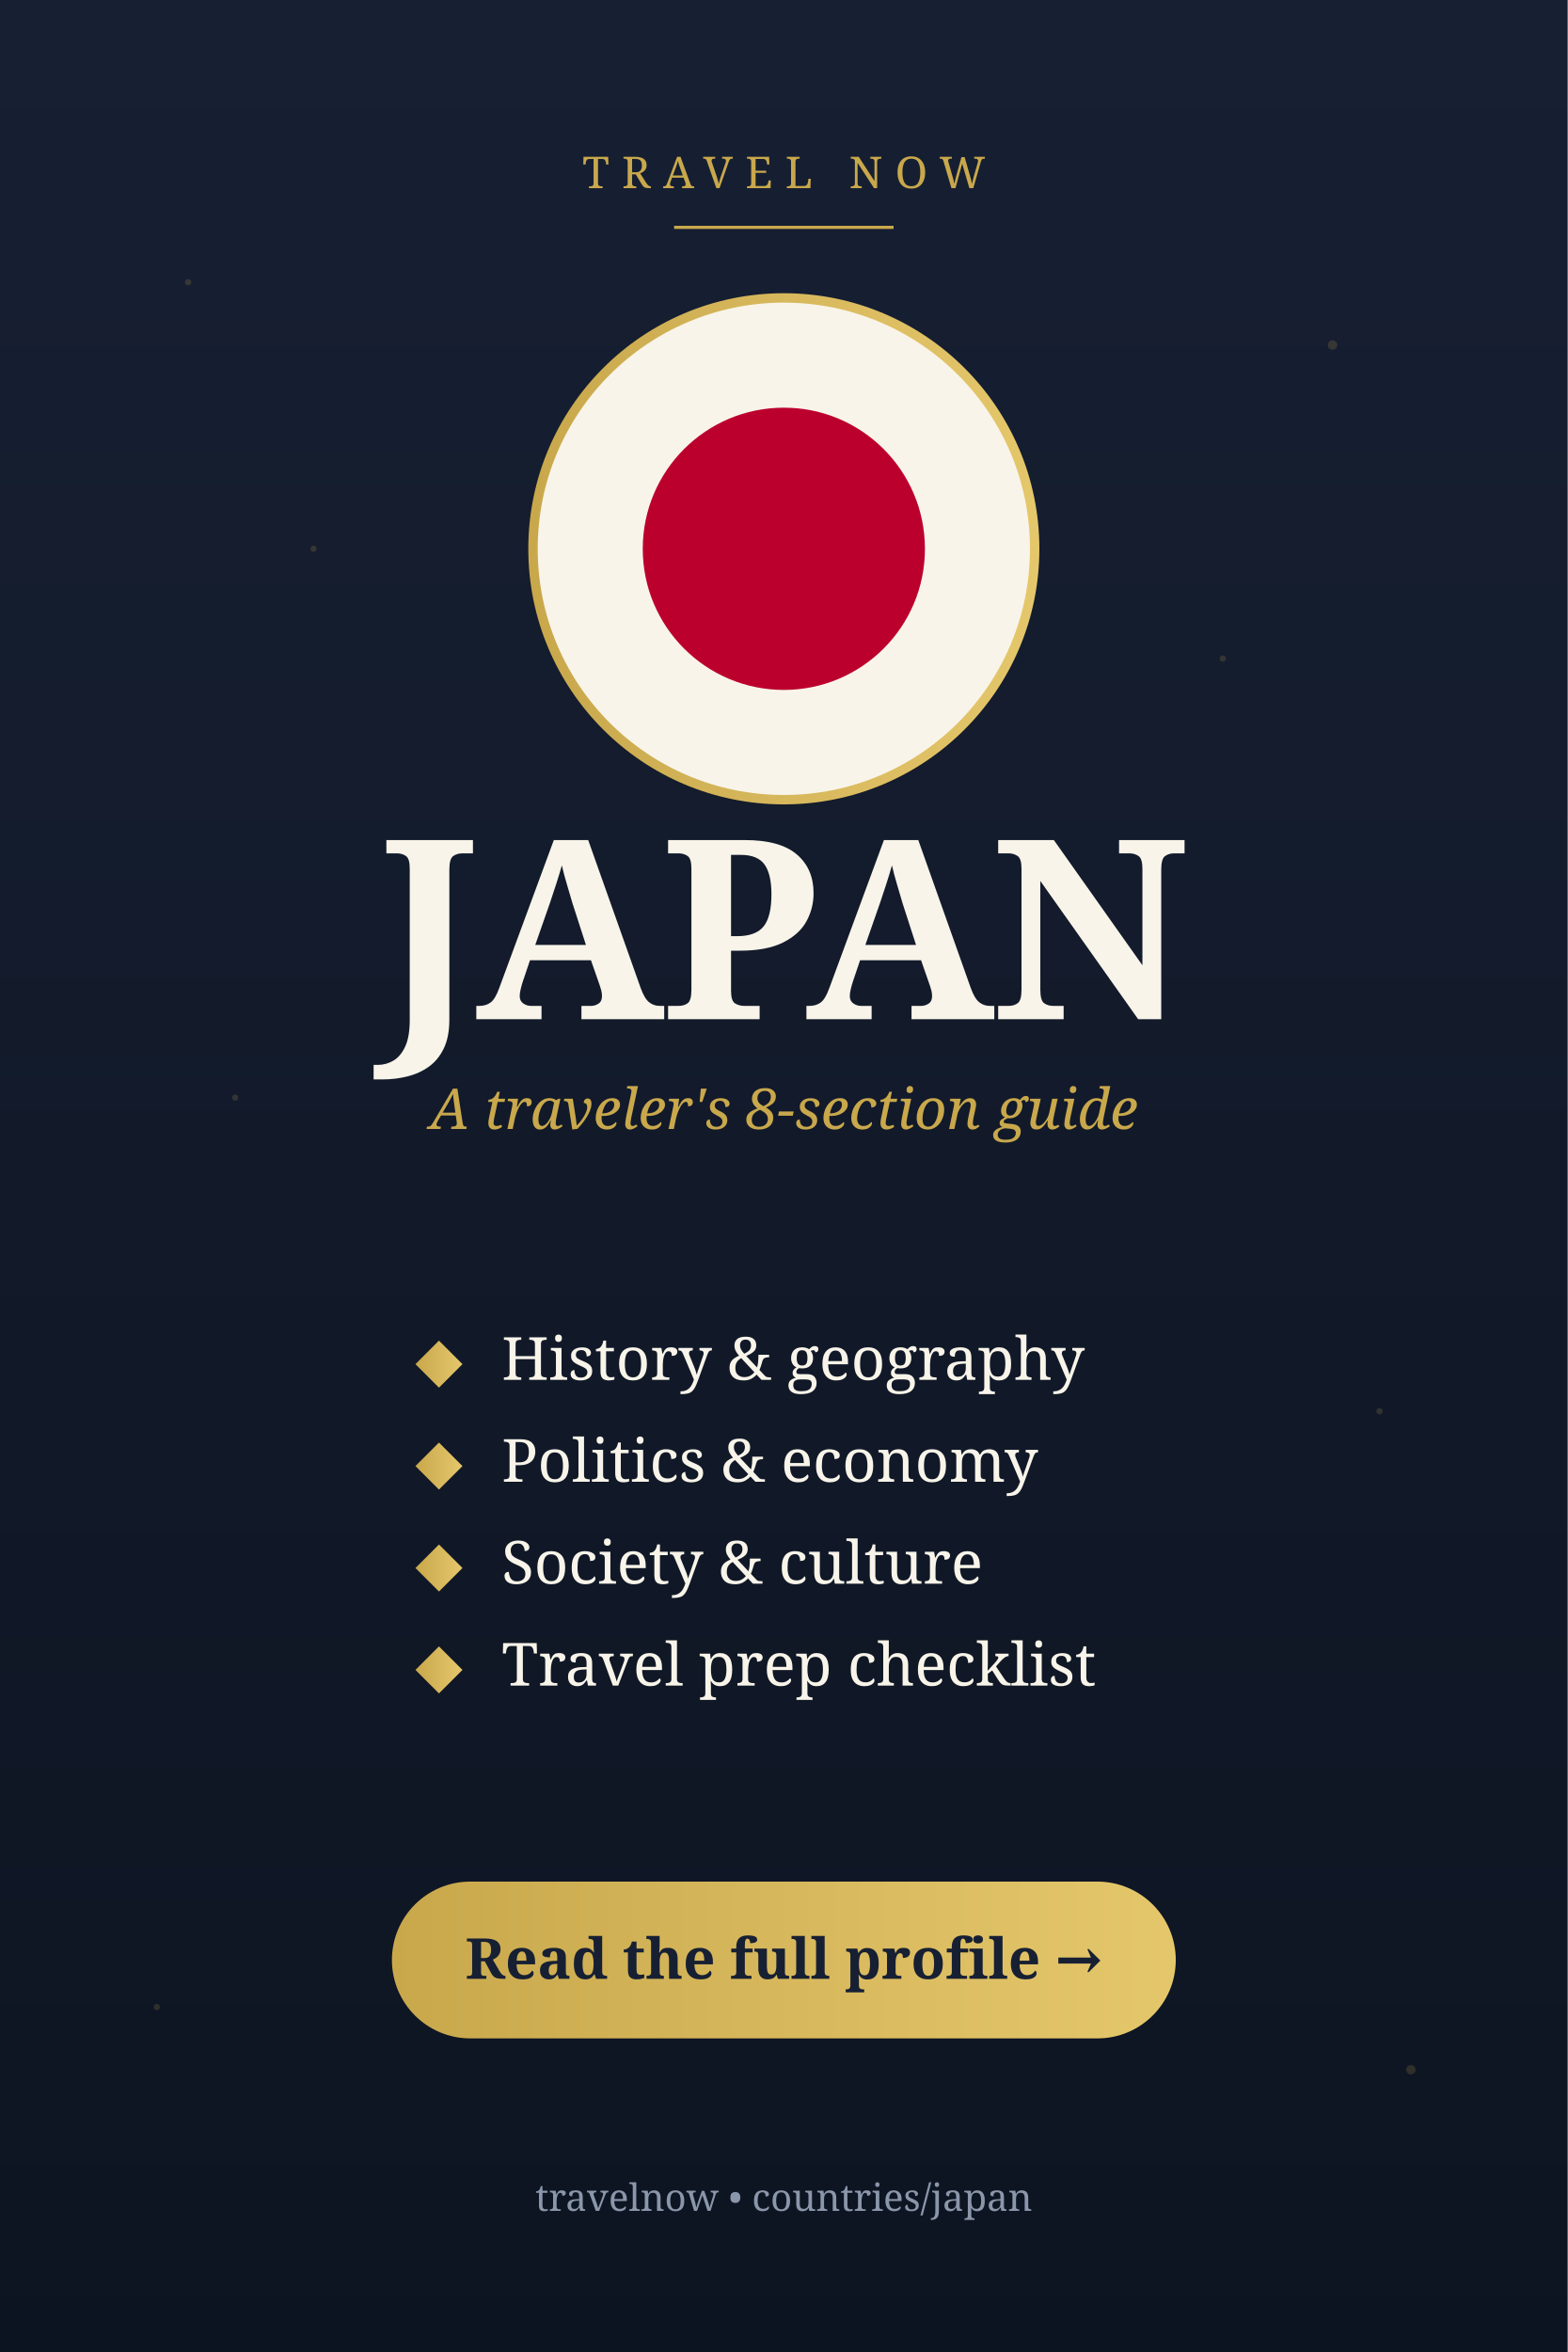
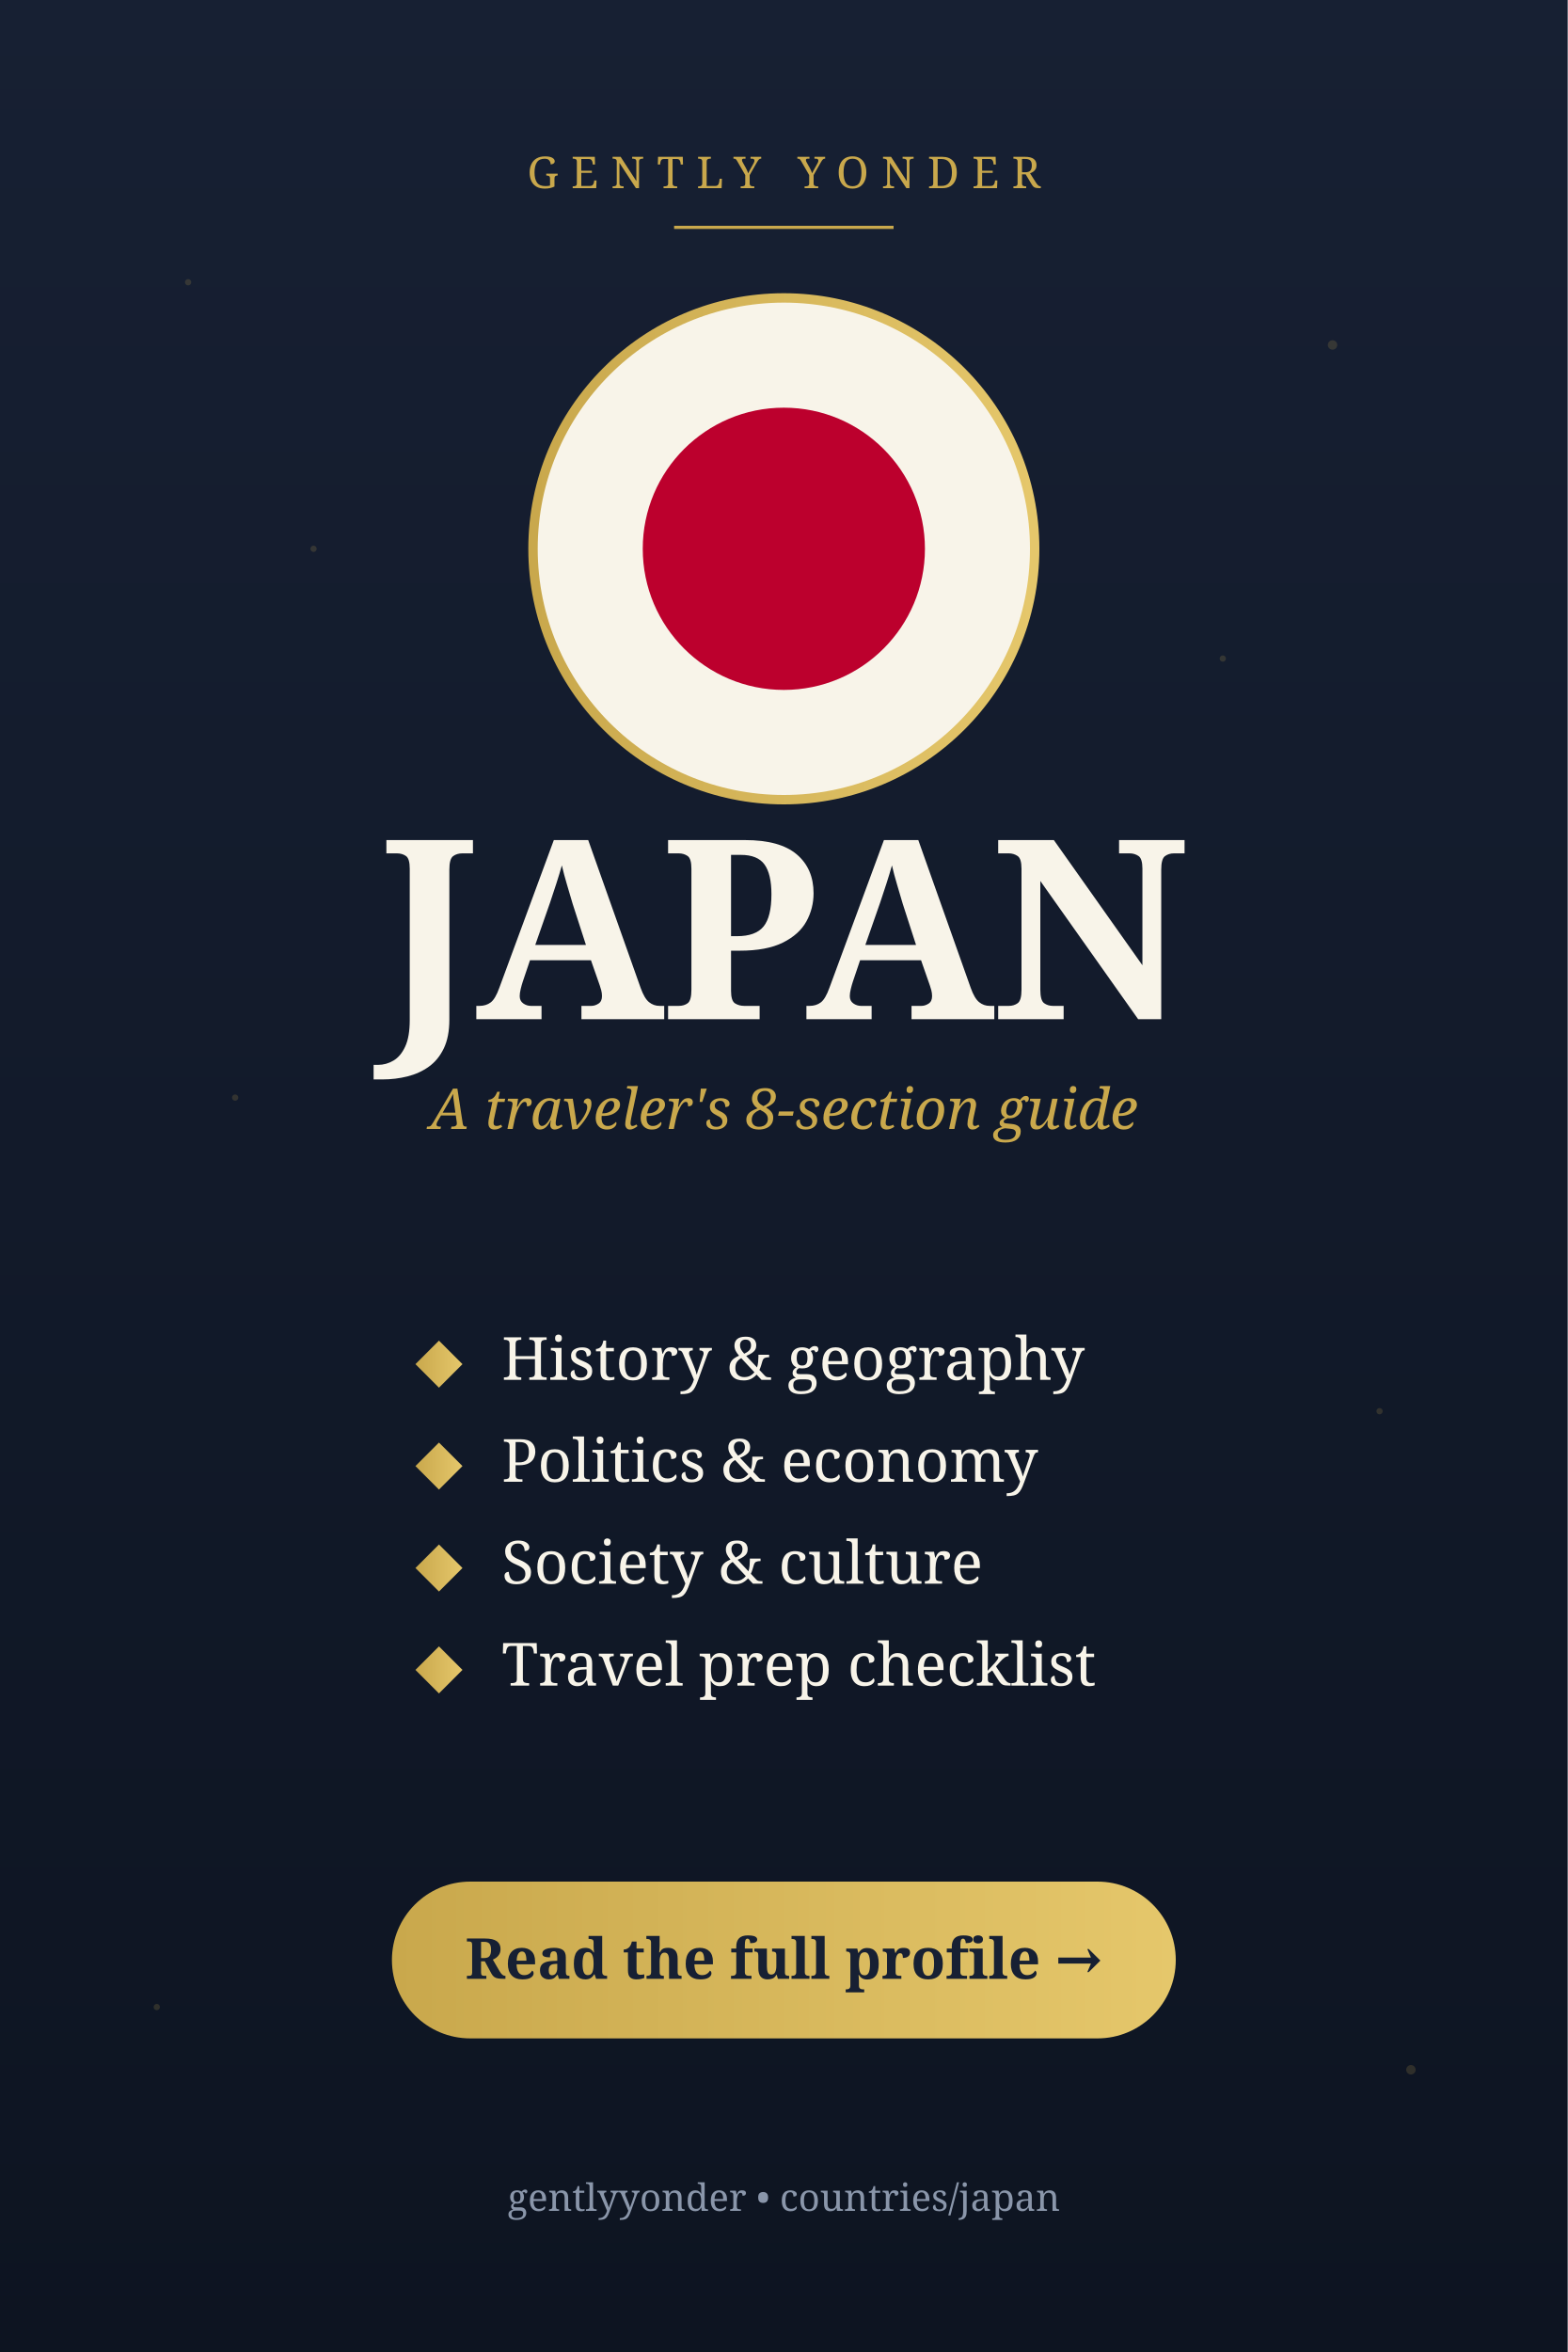
<svg xmlns="http://www.w3.org/2000/svg" width="1000" height="1500" viewBox="0 0 1000 1500">
  <defs>
    <linearGradient id="bgGrad" x1="0%" y1="0%" x2="0%" y2="100%">
      <stop offset="0%" style="stop-color:#172033;stop-opacity:1" />
      <stop offset="100%" style="stop-color:#0d1421;stop-opacity:1" />
    </linearGradient>
    <linearGradient id="goldGrad" x1="0%" y1="0%" x2="100%" y2="0%">
      <stop offset="0%" style="stop-color:#C9A84C;stop-opacity:1" />
      <stop offset="100%" style="stop-color:#E5C76B;stop-opacity:1" />
    </linearGradient>
  </defs>
  <rect width="1000" height="1500" fill="url(#bgGrad)" />
  <g opacity="0.18" fill="#C9A84C">
    <circle cx="120" cy="180" r="2" />
    <circle cx="850" cy="220" r="3" />
    <circle cx="200" cy="350" r="2" />
    <circle cx="780" cy="420" r="2" />
    <circle cx="100" cy="1280" r="2" />
    <circle cx="900" cy="1320" r="3" />
    <circle cx="150" cy="700" r="2" />
    <circle cx="880" cy="900" r="2" />
  </g>
-   <text x="500" y="120" font-family="Georgia, serif" font-size="28" fill="#C9A84C" text-anchor="middle" letter-spacing="8">TRAVEL NOW</text>
+   <text x="500" y="120" font-family="Georgia, serif" font-size="28" fill="#C9A84C" text-anchor="middle" letter-spacing="8">GENTLY YONDER</text>
  <line x1="430" y1="145" x2="570" y2="145" stroke="#C9A84C" stroke-width="2" />
  <circle cx="500" cy="350" r="160" fill="#F8F4E9" stroke="url(#goldGrad)" stroke-width="6" />
  <circle cx="500" cy="350" r="90" fill="#BC002D" />
  <text x="500" y="650" font-family="Georgia, serif" font-size="160" font-weight="700" fill="#F8F4E9" text-anchor="middle" letter-spacing="-2">JAPAN</text>
  <text x="500" y="720" font-family="Georgia, serif" font-size="36" font-style="italic" fill="#C9A84C" text-anchor="middle">A traveler's 8-section guide</text>
  <line x1="380" y1="780" x2="620" y2="780" stroke="url(#goldGrad)" stroke-width="3" />
  <g font-family="Georgia, serif" font-size="38" fill="#F8F4E9">
    <polygon points="280,855 295,870 280,885 265,870" fill="url(#goldGrad)" />
    <text x="320" y="880">History &amp; geography</text>
    <polygon points="280,920 295,935 280,950 265,935" fill="url(#goldGrad)" />
    <text x="320" y="945">Politics &amp; economy</text>
    <polygon points="280,985 295,1000 280,1015 265,1000" fill="url(#goldGrad)" />
    <text x="320" y="1010">Society &amp; culture</text>
    <polygon points="280,1050 295,1065 280,1080 265,1065" fill="url(#goldGrad)" />
    <text x="320" y="1075">Travel prep checklist</text>
  </g>
  <line x1="380" y1="1150" x2="620" y2="1150" stroke="url(#goldGrad)" stroke-width="3" />
  <rect x="250" y="1200" width="500" height="100" rx="50" fill="url(#goldGrad)" />
  <text x="500" y="1262" font-family="Georgia, serif" font-size="36" font-weight="700" fill="#172033" text-anchor="middle">Read the full profile →</text>
-   <text x="500" y="1410" font-family="Georgia, serif" font-size="24" fill="#8a96aa" text-anchor="middle">travelnow • countries/japan</text>
+   <text x="500" y="1410" font-family="Georgia, serif" font-size="24" fill="#8a96aa" text-anchor="middle">gentlyyonder • countries/japan</text>
</svg>
